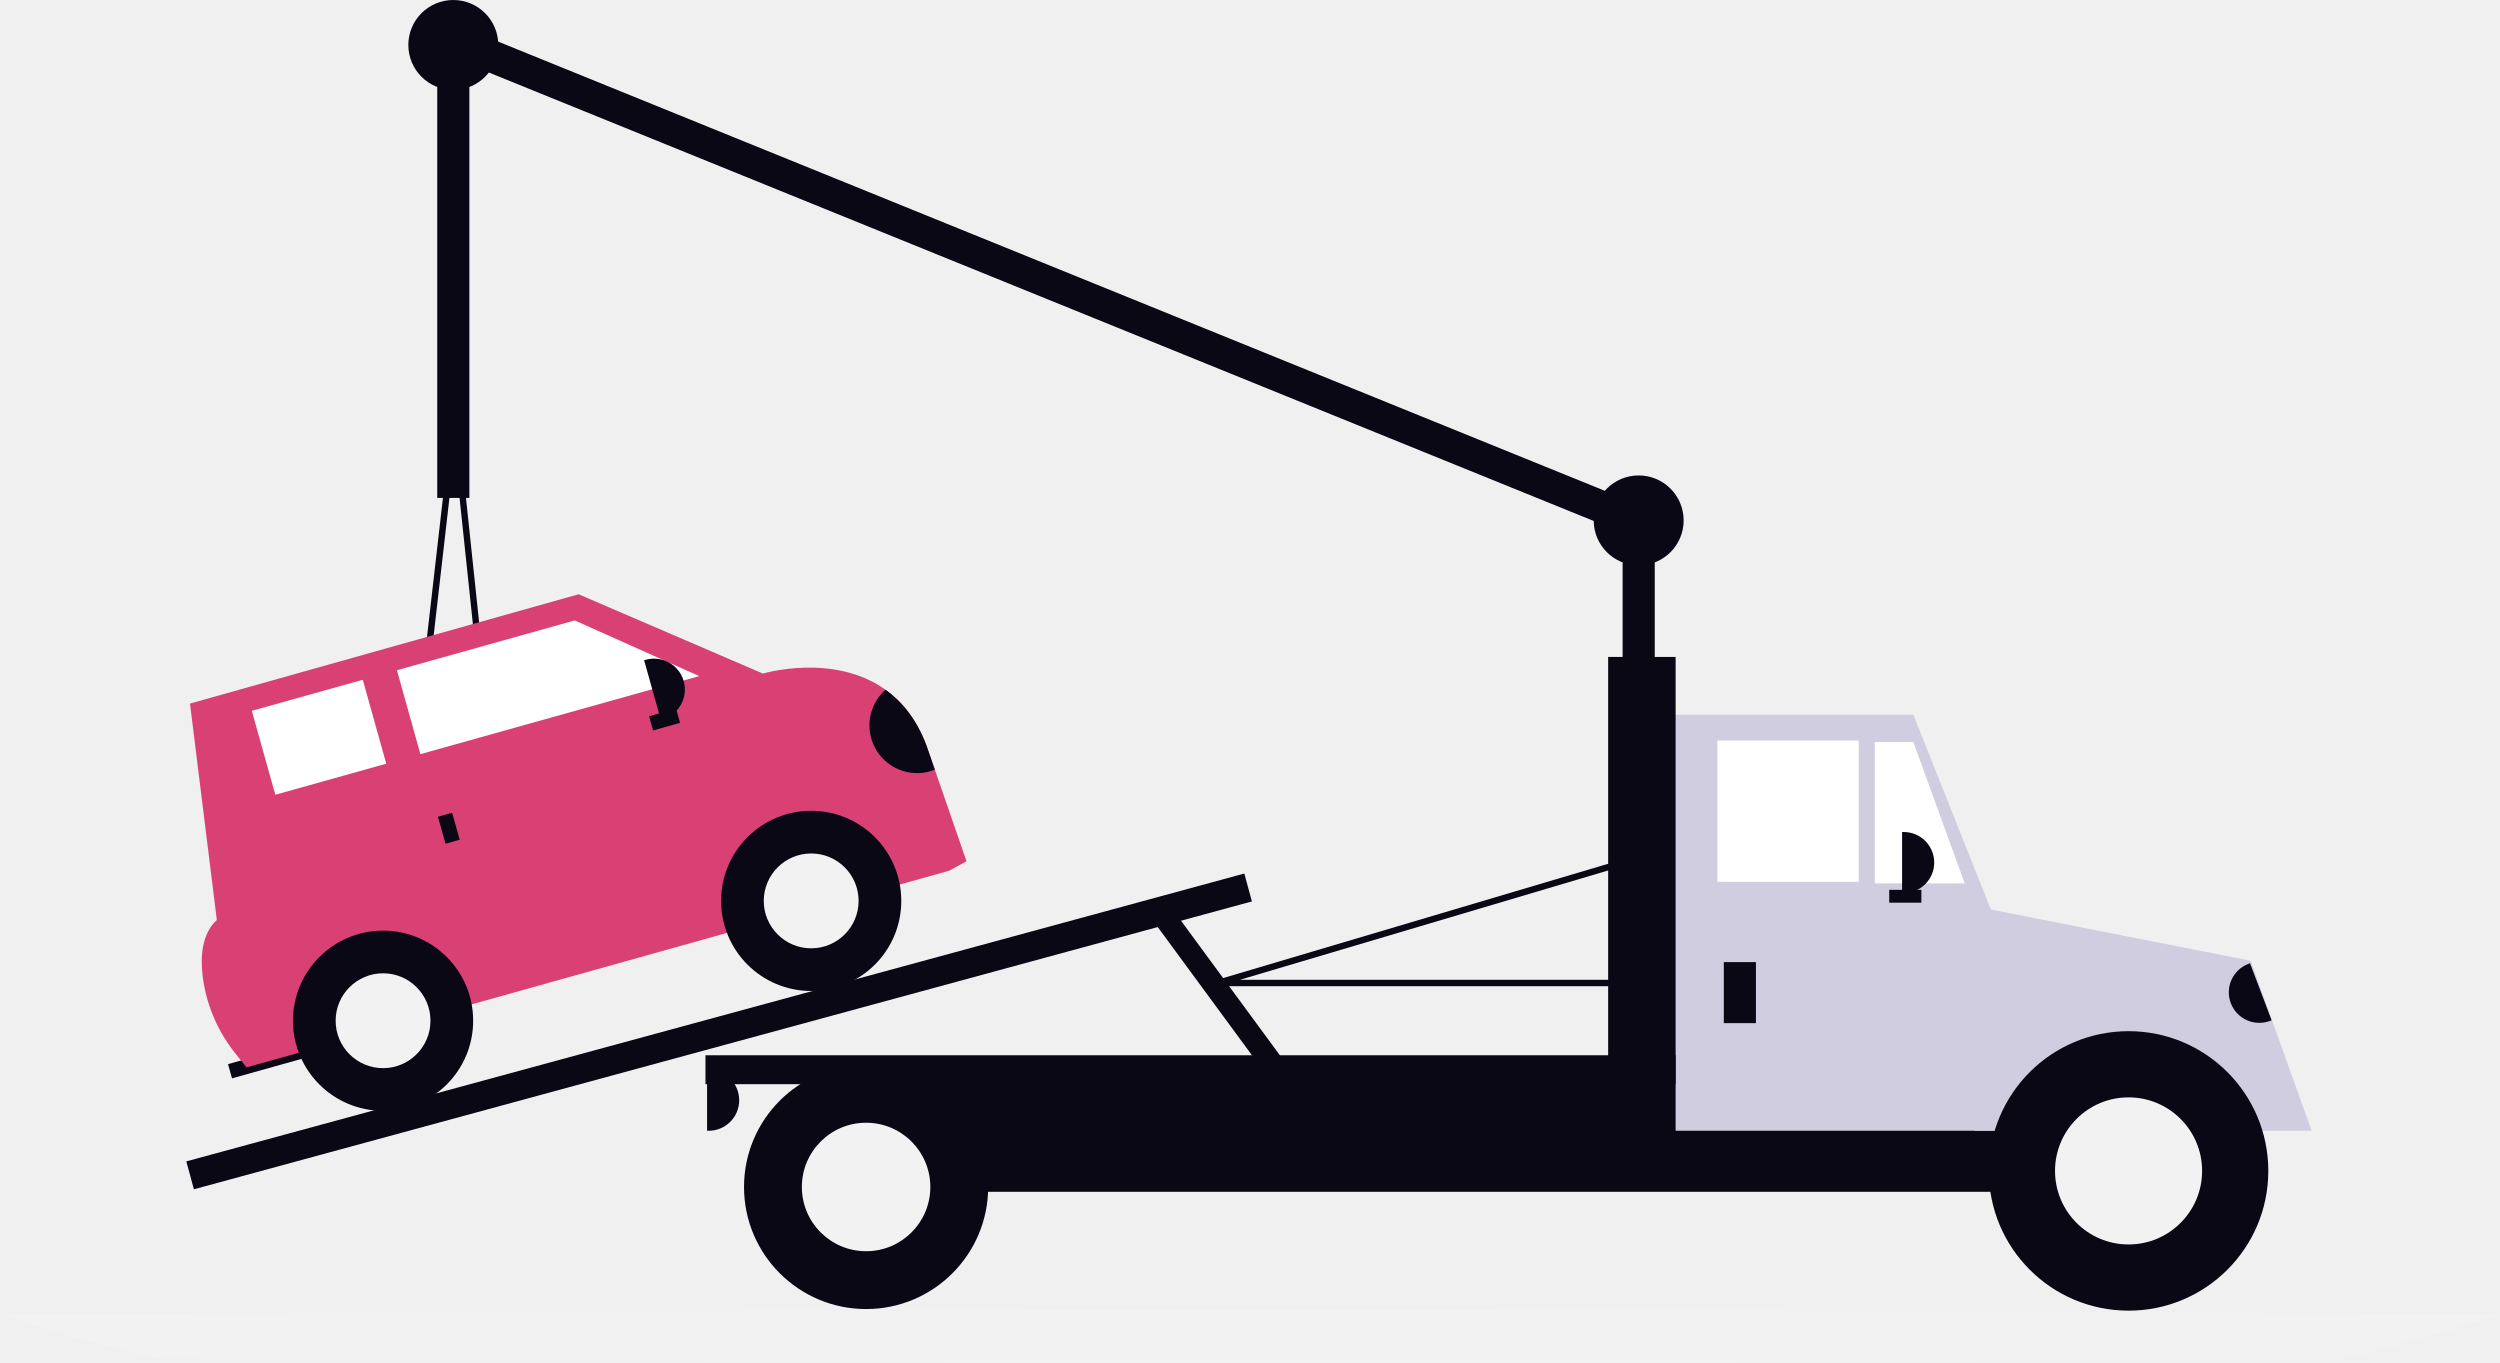
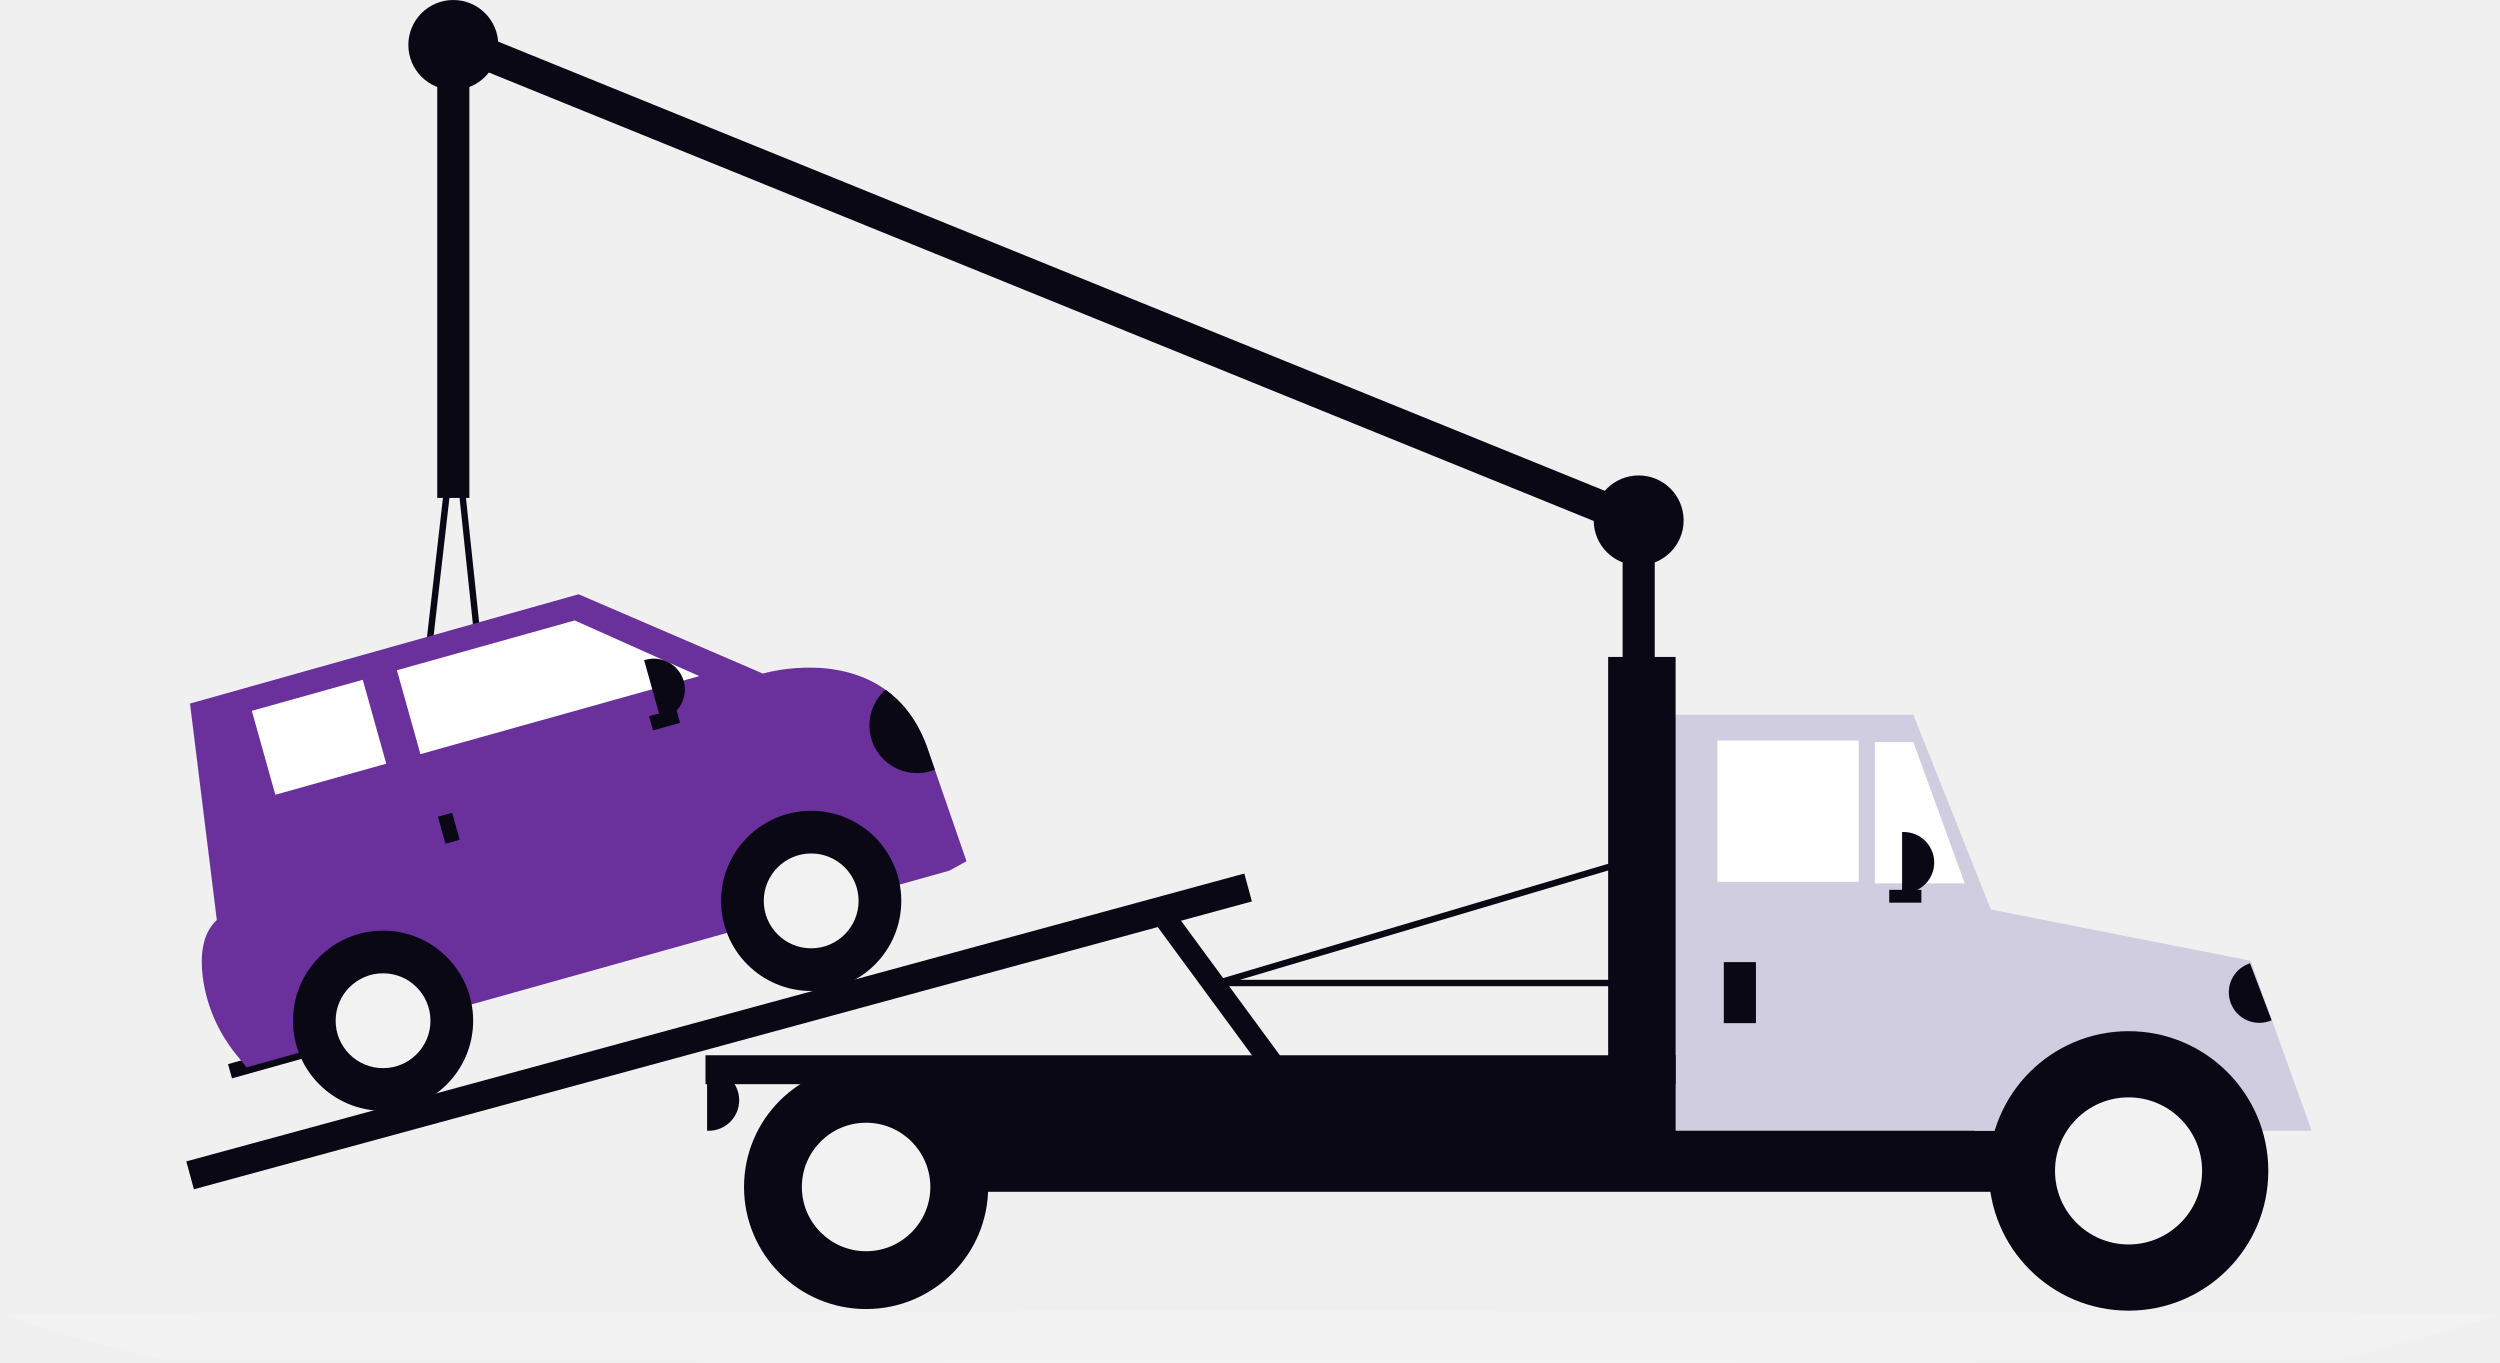
<svg xmlns="http://www.w3.org/2000/svg" width="805.107" height="438.659" viewBox="0 0 805.107 438.659" role="img" artist="Katerina Limpitsouni" source="https://undraw.co/">
  <g id="Group_230" data-name="Group 230" transform="translate(-497 -210.244)">
    <rect id="Rectangle_817" data-name="Rectangle 817" width="10.345" height="73.451" transform="translate(1019.552 375.768)" fill="#090814" />
    <rect id="Rectangle_818" data-name="Rectangle 818" width="10.345" height="413.159" transform="translate(643.202 229.041) rotate(-67.908)" fill="#090814" />
    <rect id="Rectangle_819" data-name="Rectangle 819" width="90.004" height="35.174" transform="translate(1131.28 523.705)" fill="#090814" />
    <rect id="Rectangle_820" data-name="Rectangle 820" width="443.811" height="39.312" transform="translate(769.197 554.74)" fill="#090814" />
    <path id="Path_3677-1657" data-name="Path 3677" d="M765.756,403.428H659.2V269.458h79.659l26.9,67.568Z" transform="translate(374.318 170.968)" fill="#d0cde1" />
    <rect id="Rectangle_821" data-name="Rectangle 821" width="45.519" height="45.519" transform="translate(1050.07 448.702)" fill="#fff" />
    <path id="Path_3678-1658" data-name="Path 3678" d="M766.884,325.271H737.918V279.752h12.415Z" transform="translate(362.844 169.468)" fill="#fff" />
    <rect id="Rectangle_822" data-name="Rectangle 822" width="10.345" height="19.656" transform="translate(1052.139 520.084)" fill="#090814" />
    <path id="Path_3679-1659" data-name="Path 3679" d="M748.212,313.661h.517a9.828,9.828,0,0,1,9.828,9.828h0a9.828,9.828,0,0,1-9.828,9.828h-.517Z" transform="translate(361.343 164.525)" fill="#090814" />
    <path id="Path_3680-1660" data-name="Path 3680" d="M297.7,403.278h.517a9.828,9.828,0,0,1,9.828,9.828h0a9.828,9.828,0,0,1-9.828,9.828H297.7Z" transform="translate(427.009 151.463)" fill="#090814" />
    <path id="Path_3681-1661" data-name="Path 3681" d="M922.391,585.95c15.765,0,29.945,7.637,39.784,19.8h20.218L962.738,551l-91.555-18.057,2.586,72.81h8.838C892.446,593.587,906.627,585.95,922.391,585.95Z" transform="translate(259.063 -31.357)" fill="#d0cde1" />
    <circle id="Ellipse_595" data-name="Ellipse 595" cx="45.002" cy="45.002" r="45.002" transform="translate(1137.487 542.326)" fill="#090814" />
    <circle id="Ellipse_596" data-name="Ellipse 596" cx="23.685" cy="23.685" r="23.685" transform="translate(1158.804 563.643)" fill="#f2f2f2" />
    <circle id="Ellipse_597" data-name="Ellipse 597" cx="39.312" cy="39.312" r="39.312" transform="translate(736.609 553.189)" fill="#090814" />
    <circle id="Ellipse_598" data-name="Ellipse 598" cx="20.69" cy="20.69" r="20.69" transform="translate(755.23 571.811)" fill="#f2f2f2" />
    <rect id="Rectangle_823" data-name="Rectangle 823" width="21.725" height="156.73" transform="translate(1014.896 421.805)" fill="#090814" />
    <rect id="Rectangle_824" data-name="Rectangle 824" width="312.426" height="9.311" transform="translate(724.195 550.086)" fill="#090814" />
    <rect id="Rectangle_825" data-name="Rectangle 825" width="353.107" height="9.311" transform="translate(557 584.257) rotate(-15.22)" fill="#090814" />
    <rect id="Rectangle_826" data-name="Rectangle 826" width="7.242" height="60.528" transform="translate(868.627 507.142) rotate(-36.311)" fill="#090814" />
    <rect id="Rectangle_827" data-name="Rectangle 827" width="10.345" height="4.138" transform="translate(1105.417 496.808)" fill="#090814" />
    <path id="Path_3682-1662" data-name="Path 3682" d="M724.355,556.62H588.832a1.034,1.034,0,0,1-.294-2.026l132.419-39.312a1.034,1.034,0,0,1,1.325.91l3.1,39.312a1.035,1.035,0,0,1-1.032,1.116Zm-128.4-2.069H723.236l-2.915-36.922Z" transform="translate(300.37 -28.777)" fill="#090814" />
    <path id="Path_3683-1663" data-name="Path 3683" d="M312.8,487.02h-.01l-29.7-.28a1.035,1.035,0,0,1-1.018-1.152l15.431-134.641a1.035,1.035,0,0,1,1.028-.917h0a1.035,1.035,0,0,1,1.024.926l14.268,134.921a1.035,1.035,0,0,1-1.029,1.143Zm-28.54-2.338,27.389.258L298.5,360.511Z" transform="translate(344.932 -4.696)" fill="#090814" />
    <path id="Path_3684-1664" data-name="Path 3684" d="M0,0H.517a9.828,9.828,0,0,1,9.828,9.828h0A9.828,9.828,0,0,1,.517,19.656H0Z" transform="matrix(-0.935, 0.354, -0.354, -0.935, 1228.561, 538.826)" fill="#090814" />
    <rect id="Rectangle_828" data-name="Rectangle 828" width="29.967" height="4.757" transform="translate(570.431 552.938) rotate(-15.637)" fill="#090814" />
-     <path id="Path_3685-1665" data-name="Path 3685" d="M451.582,501.906l-5.57,3.041L219.73,568.284l-3.36-4.173a49.692,49.692,0,0,1-10.747-24.9c-.854-6.821-.229-14.01,4.529-18.386l-8.642-69.7,125.146-35.2,59.357,25.541s22.736-6.794,39.468,5.194c5.3,3.8,9.993,9.478,13.169,17.86l2.736,7.9Z" transform="translate(356.675 -14.303)" fill="#d94174" />
+     <path id="Path_3685-1665" data-name="Path 3685" d="M451.582,501.906l-5.57,3.041L219.73,568.284l-3.36-4.173a49.692,49.692,0,0,1-10.747-24.9c-.854-6.821-.229-14.01,4.529-18.386l-8.642-69.7,125.146-35.2,59.357,25.541s22.736-6.794,39.468,5.194c5.3,3.8,9.993,9.478,13.169,17.86l2.736,7.9Z" transform="translate(356.675 -14.303)" fill="#6A319C" />
    <circle id="Ellipse_599" data-name="Ellipse 599" cx="29.016" cy="29.016" r="29.016" transform="translate(729.221 471.354)" fill="#090814" />
    <circle id="Ellipse_600" data-name="Ellipse 600" cx="15.271" cy="15.271" r="15.271" transform="translate(742.965 485.099)" fill="#f2f2f2" />
    <circle id="Ellipse_601" data-name="Ellipse 601" cx="29.016" cy="29.016" r="29.016" transform="translate(591.345 509.946)" fill="#090814" />
    <circle id="Ellipse_602" data-name="Ellipse 602" cx="15.271" cy="15.271" r="15.271" transform="translate(605.089 523.69)" fill="#f2f2f2" />
    <path id="Path_3686-1666" data-name="Path 3686" d="M278.114,251.826l-89.781,25.13-7.564-27.026L238.027,233.9Z" transform="translate(444.054 176.15)" fill="#fff" />
    <rect id="Rectangle_829" data-name="Rectangle 829" width="37.102" height="28.064" transform="translate(578.1 439.159) rotate(-15.637)" fill="#fff" />
    <rect id="Rectangle_830" data-name="Rectangle 830" width="4.757" height="9.038" transform="translate(638.028 473.262) rotate(-15.637)" fill="#090814" />
    <rect id="Rectangle_831" data-name="Rectangle 831" width="4.757" height="9.038" transform="translate(714.726 438.455) rotate(74.363)" fill="#090814" />
    <path id="Path_3687-1667" data-name="Path 3687" d="M0,0H.523a9.941,9.941,0,0,1,9.941,9.941h0A9.941,9.941,0,0,1,.523,19.883H0Z" transform="translate(704.435 422.865) rotate(-15.637)" fill="#090814" />
    <path id="Path_3688-1668" data-name="Path 3688" d="M478.72,477.676a15.366,15.366,0,0,1-15.9-25.763c5.3,3.8,9.993,9.478,13.169,17.86Z" transform="translate(319.341 -19.547)" fill="#090814" />
    <rect id="Rectangle_832" data-name="Rectangle 832" width="10.345" height="151.041" transform="translate(637.812 219.555)" fill="#090814" />
    <circle id="Ellipse_603" data-name="Ellipse 603" cx="14.483" cy="14.483" r="14.483" transform="translate(628.501 210.244)" fill="#090814" />
    <circle id="Ellipse_604" data-name="Ellipse 604" cx="14.483" cy="14.483" r="14.483" transform="translate(1010.241 363.354)" fill="#090814" />
    <path id="Path_3689-1669" data-name="Path 3689" d="M866.427,511.523c-15.838,5.276-33.439,10.228-52.586,14.8-220.654,1.034-486.557.905-701.543-.294-18.519-4.459-35.583-9.267-50.978-14.385,44.651-.3,92.075-.533,141.261-.717q29.2-.116,59.2-.2,29.755-.077,60.092-.14h.015C505.477,510.232,701.852,510.559,866.427,511.523Z" transform="translate(435.68 121.882)" fill="#f2f2f2" />
  </g>
</svg>
